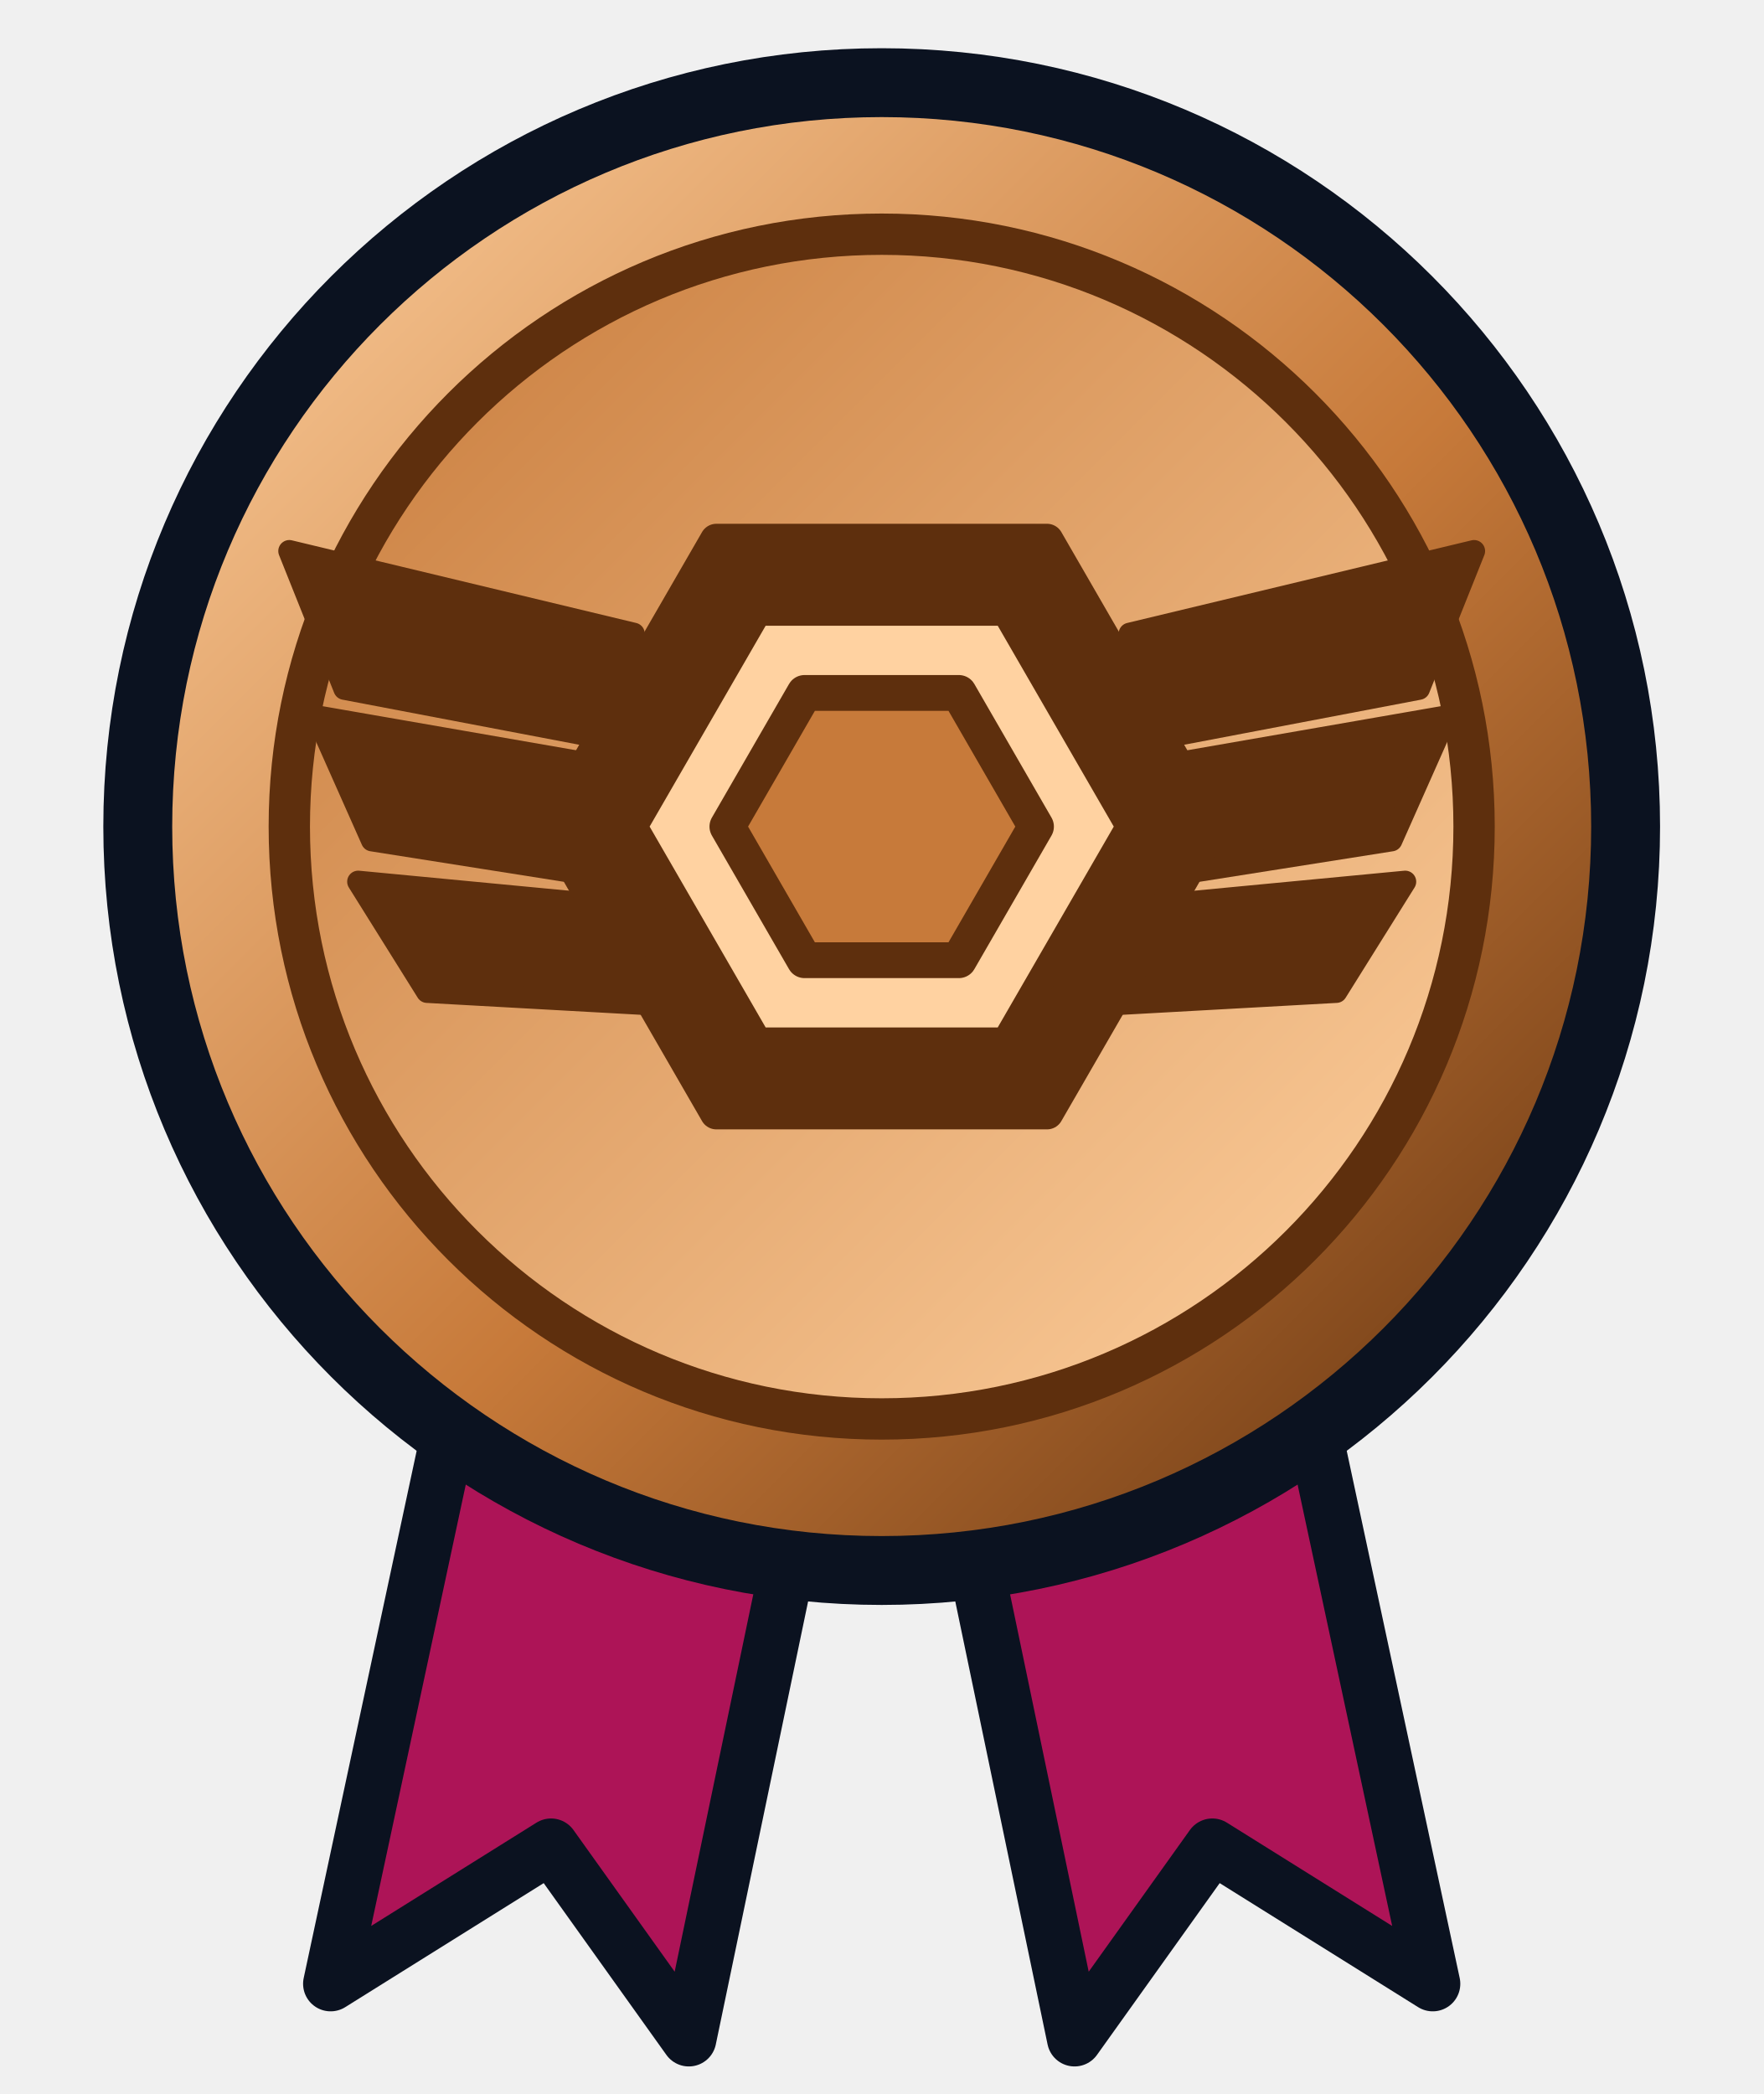
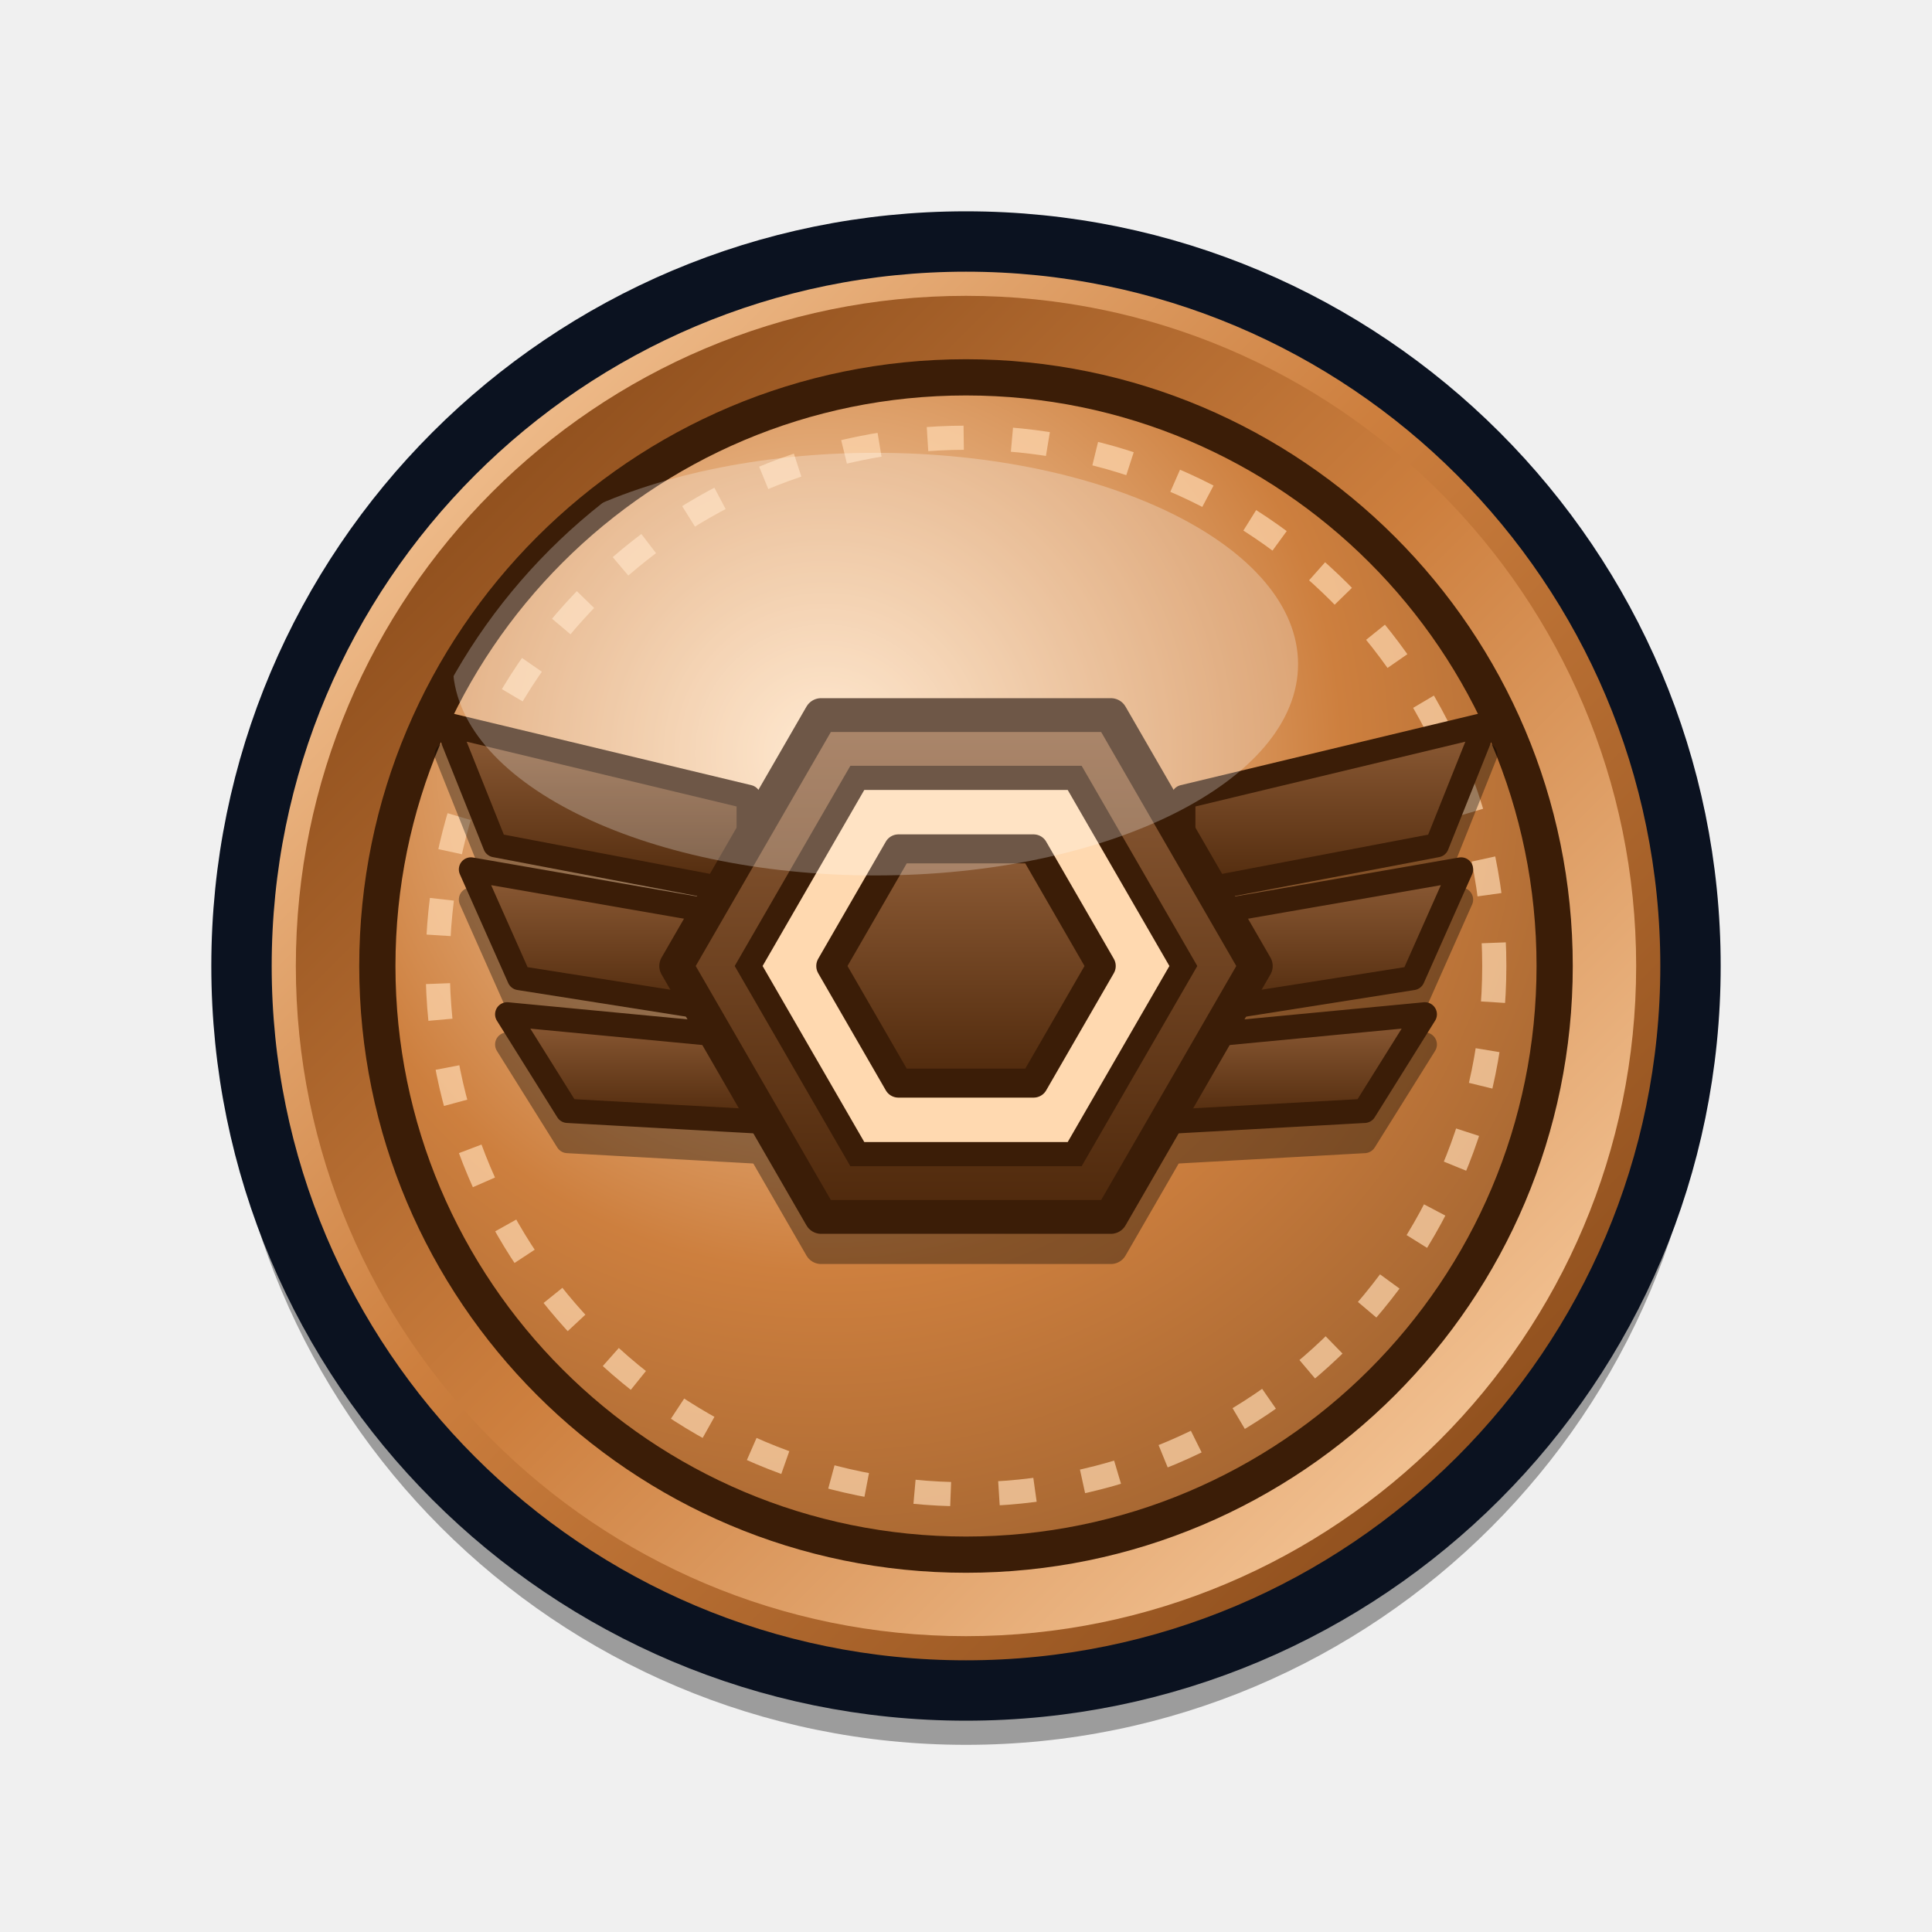
- <svg xmlns="http://www.w3.org/2000/svg" viewBox="0 0 64 76" width="64" height="76">
+ <svg xmlns="http://www.w3.org/2000/svg" viewBox="0 -2 64 64" width="64" height="64">
  <defs>
-     <linearGradient id="metal" x1="0" y1="0" x2="1" y2="1">
-       <stop offset="0" stop-color="#ffd2a1" />
-       <stop offset="0.55" stop-color="#c77a3a" />
-       <stop offset="1" stop-color="#5e2f0d" />
+     <linearGradient id="ring" x1="0" y1="0" x2="1" y2="1">
+       <stop offset="0" stop-color="#ffd9b0" />
+       <stop offset="0.45" stop-color="#cd7f3e" />
+       <stop offset="1" stop-color="#7a3f12" />
    </linearGradient>
-     <linearGradient id="inner" x1="1" y1="1" x2="0" y2="0">
-       <stop offset="0" stop-color="#ffd2a1" />
-       <stop offset="1" stop-color="#c77a3a" />
+     <linearGradient id="ringInner" x1="1" y1="1" x2="0" y2="0">
+       <stop offset="0" stop-color="#ffd9b0" />
+       <stop offset="0.5" stop-color="#cd7f3e" />
+       <stop offset="1" stop-color="#7a3f12" />
    </linearGradient>
+     <radialGradient id="disc" cx="0.38" cy="0.32" r="0.8">
+       <stop offset="0" stop-color="#ffe1c0" />
+       <stop offset="0.55" stop-color="#cd7f3e" />
+       <stop offset="1" stop-color="#9a5f2e" />
+     </radialGradient>
+     <linearGradient id="emb" x1="0" y1="0" x2="0" y2="1">
+       <stop offset="0" stop-color="#8e5c36" />
+       <stop offset="1" stop-color="#4f290c" />
+     </linearGradient>
+     <linearGradient id="leaf" x1="0" y1="0" x2="1" y2="1">
+       <stop offset="0" stop-color="#ffd9b0" />
+       <stop offset="1" stop-color="#7a3f12" />
+     </linearGradient>
+     <radialGradient id="rays" cx="0.5" cy="0.5" r="0.5">
+       <stop offset="0.4" stop-color="#fff1a0" stop-opacity="1" />
+       <stop offset="0.8" stop-color="#ffc83a" stop-opacity="0.75" />
+       <stop offset="1" stop-color="#ffb000" stop-opacity="0.15" />
+     </radialGradient>
+     <clipPath id="discClip">
+       <circle cx="32" cy="30" r="19.5" />
+     </clipPath>
  </defs>
-   <path d="M18 44 L12 72 L20 67 L25 74 L30 50 Z" fill="#ad1457" stroke="#0b1220" stroke-width="2" stroke-linejoin="round" />
-   <path d="M46 44 L52 72 L44 67 L39 74 L34 50 Z" fill="#ad1457" stroke="#0b1220" stroke-width="2" stroke-linejoin="round" />
-   <circle cx="32" cy="30" r="27" fill="url(#metal)" stroke="#0b1220" stroke-width="2.5" />
-   <circle cx="32" cy="30" r="21.5" fill="url(#inner)" stroke="#5e2f0d" stroke-width="1.5" />
-   <g transform="translate(0 3.5)">
-     <path d="M23 19.5 L10.5 16.5 L12.5 21.5 L23 23.5 Z" fill="#5e2f0d" stroke="#5e2f0d" stroke-width="0.8" stroke-linejoin="round" />
-     <path d="M23 24.5 L11.5 22.5 L13.5 27 L23 28.5 Z" fill="#5e2f0d" stroke="#5e2f0d" stroke-width="0.8" stroke-linejoin="round" />
-     <path d="M23.5 29.5 L13 28.5 L15.5 32.5 L24.5 33 Z" fill="#5e2f0d" stroke="#5e2f0d" stroke-width="0.8" stroke-linejoin="round" />
-     <path d="M41 19.5 L53.5 16.5 L51.5 21.5 L41 23.5 Z" fill="#5e2f0d" stroke="#5e2f0d" stroke-width="0.8" stroke-linejoin="round" />
-     <path d="M41 24.5 L52.5 22.5 L50.5 27 L41 28.5 Z" fill="#5e2f0d" stroke="#5e2f0d" stroke-width="0.8" stroke-linejoin="round" />
-     <path d="M40.5 29.5 L51 28.5 L48.5 32.5 L39.5 33 Z" fill="#5e2f0d" stroke="#5e2f0d" stroke-width="0.8" stroke-linejoin="round" />
-     <path d="M44.00 26.50 L38.00 36.89 L26.00 36.89 L20.00 26.50 L26.00 16.11 L38.00 16.11 Z" fill="#5e2f0d" stroke="#5e2f0d" stroke-width="1.2" stroke-linejoin="round" />
-     <path d="M41.00 26.50 L36.50 34.29 L27.50 34.29 L23.00 26.50 L27.50 18.71 L36.50 18.71 Z" fill="#ffd2a1" stroke="#5e2f0d" stroke-width="1" />
-     <path d="M37.60 26.50 L34.80 31.35 L29.20 31.35 L26.40 26.50 L29.20 21.65 L34.80 21.65 Z" fill="#c77a3a" stroke="#5e2f0d" stroke-width="1.3" stroke-linejoin="round" />
+   <circle cx="32" cy="31.2" r="24.6" fill="#000" opacity="0.35" />
+   <circle cx="32" cy="30" r="24" fill="url(#ring)" stroke="#0b1220" stroke-width="2" />
+   <circle cx="32" cy="30" r="22.2" fill="url(#ringInner)" />
+   <circle cx="32" cy="30" r="19.5" fill="url(#disc)" stroke="#3b1d07" stroke-width="1.2" />
+   <circle cx="32" cy="30" r="17.5" fill="none" stroke="#ffd9b0" stroke-width="0.8" stroke-dasharray="1.2 1.6" opacity="0.7" />
+   <g transform="translate(0 1)" opacity="0.35">
+     <g transform="translate(32 30) scale(0.8) translate(-32 -26.5)">
+       <path d="M23 19.5 L10.5 16.5 L12.5 21.5 L23 23.5 Z" fill="#000" stroke="#000" stroke-width="1" stroke-linejoin="round" />
+       <path d="M23 24.5 L11.5 22.5 L13.5 27 L23 28.5 Z" fill="#000" stroke="#000" stroke-width="1" stroke-linejoin="round" />
+       <path d="M23.5 29.5 L13 28.5 L15.5 32.5 L24.5 33 Z" fill="#000" stroke="#000" stroke-width="1" stroke-linejoin="round" />
+       <path d="M41 19.5 L53.5 16.5 L51.5 21.5 L41 23.5 Z" fill="#000" stroke="#000" stroke-width="1" stroke-linejoin="round" />
+       <path d="M41 24.5 L52.5 22.5 L50.5 27 L41 28.5 Z" fill="#000" stroke="#000" stroke-width="1" stroke-linejoin="round" />
+       <path d="M40.5 29.5 L51 28.5 L48.5 32.5 L39.5 33 Z" fill="#000" stroke="#000" stroke-width="1" stroke-linejoin="round" />
+       <path d="M44.00 26.50 L38.00 36.89 L26.00 36.89 L20.00 26.50 L26.00 16.11 L38.00 16.11 Z" fill="#000" stroke="#000" stroke-width="1.4" stroke-linejoin="round" />
+       <path d="M41.00 26.50 L36.50 34.29 L27.50 34.29 L23.00 26.50 L27.50 18.71 L36.50 18.71 Z" fill="#000" stroke="#000" stroke-width="1" />
+       <path d="M37.60 26.50 L34.80 31.35 L29.20 31.35 L26.40 26.50 L29.20 21.65 L34.80 21.65 Z" fill="#000" stroke="#000" stroke-width="1.2" stroke-linejoin="round" />
+     </g>
  </g>
+   <g transform="translate(32 30) scale(0.8) translate(-32 -26.5)">
+     <path d="M23 19.5 L10.5 16.5 L12.5 21.5 L23 23.5 Z" fill="url(#emb)" stroke="#3b1d07" stroke-width="1" stroke-linejoin="round" />
+     <path d="M23 24.5 L11.5 22.5 L13.5 27 L23 28.5 Z" fill="url(#emb)" stroke="#3b1d07" stroke-width="1" stroke-linejoin="round" />
+     <path d="M23.5 29.5 L13 28.5 L15.5 32.5 L24.5 33 Z" fill="url(#emb)" stroke="#3b1d07" stroke-width="1" stroke-linejoin="round" />
+     <path d="M41 19.5 L53.5 16.5 L51.5 21.5 L41 23.5 Z" fill="url(#emb)" stroke="#3b1d07" stroke-width="1" stroke-linejoin="round" />
+     <path d="M41 24.5 L52.5 22.5 L50.5 27 L41 28.5 Z" fill="url(#emb)" stroke="#3b1d07" stroke-width="1" stroke-linejoin="round" />
+     <path d="M40.5 29.5 L51 28.5 L48.5 32.5 L39.5 33 Z" fill="url(#emb)" stroke="#3b1d07" stroke-width="1" stroke-linejoin="round" />
+     <path d="M44.00 26.50 L38.00 36.89 L26.00 36.89 L20.00 26.50 L26.00 16.11 L38.00 16.11 Z" fill="url(#emb)" stroke="#3b1d07" stroke-width="1.4" stroke-linejoin="round" />
+     <path d="M41.00 26.50 L36.50 34.29 L27.50 34.29 L23.00 26.50 L27.50 18.71 L36.50 18.71 Z" fill="#ffd9b0" stroke="#3b1d07" stroke-width="1" />
+     <path d="M37.60 26.50 L34.80 31.35 L29.20 31.35 L26.40 26.50 L29.20 21.65 L34.80 21.65 Z" fill="url(#emb)" stroke="#3b1d07" stroke-width="1.2" stroke-linejoin="round" />
+   </g>
+   <ellipse cx="29" cy="20" rx="14" ry="7" fill="#fff" opacity="0.26" clip-path="url(#discClip)" />
</svg>
